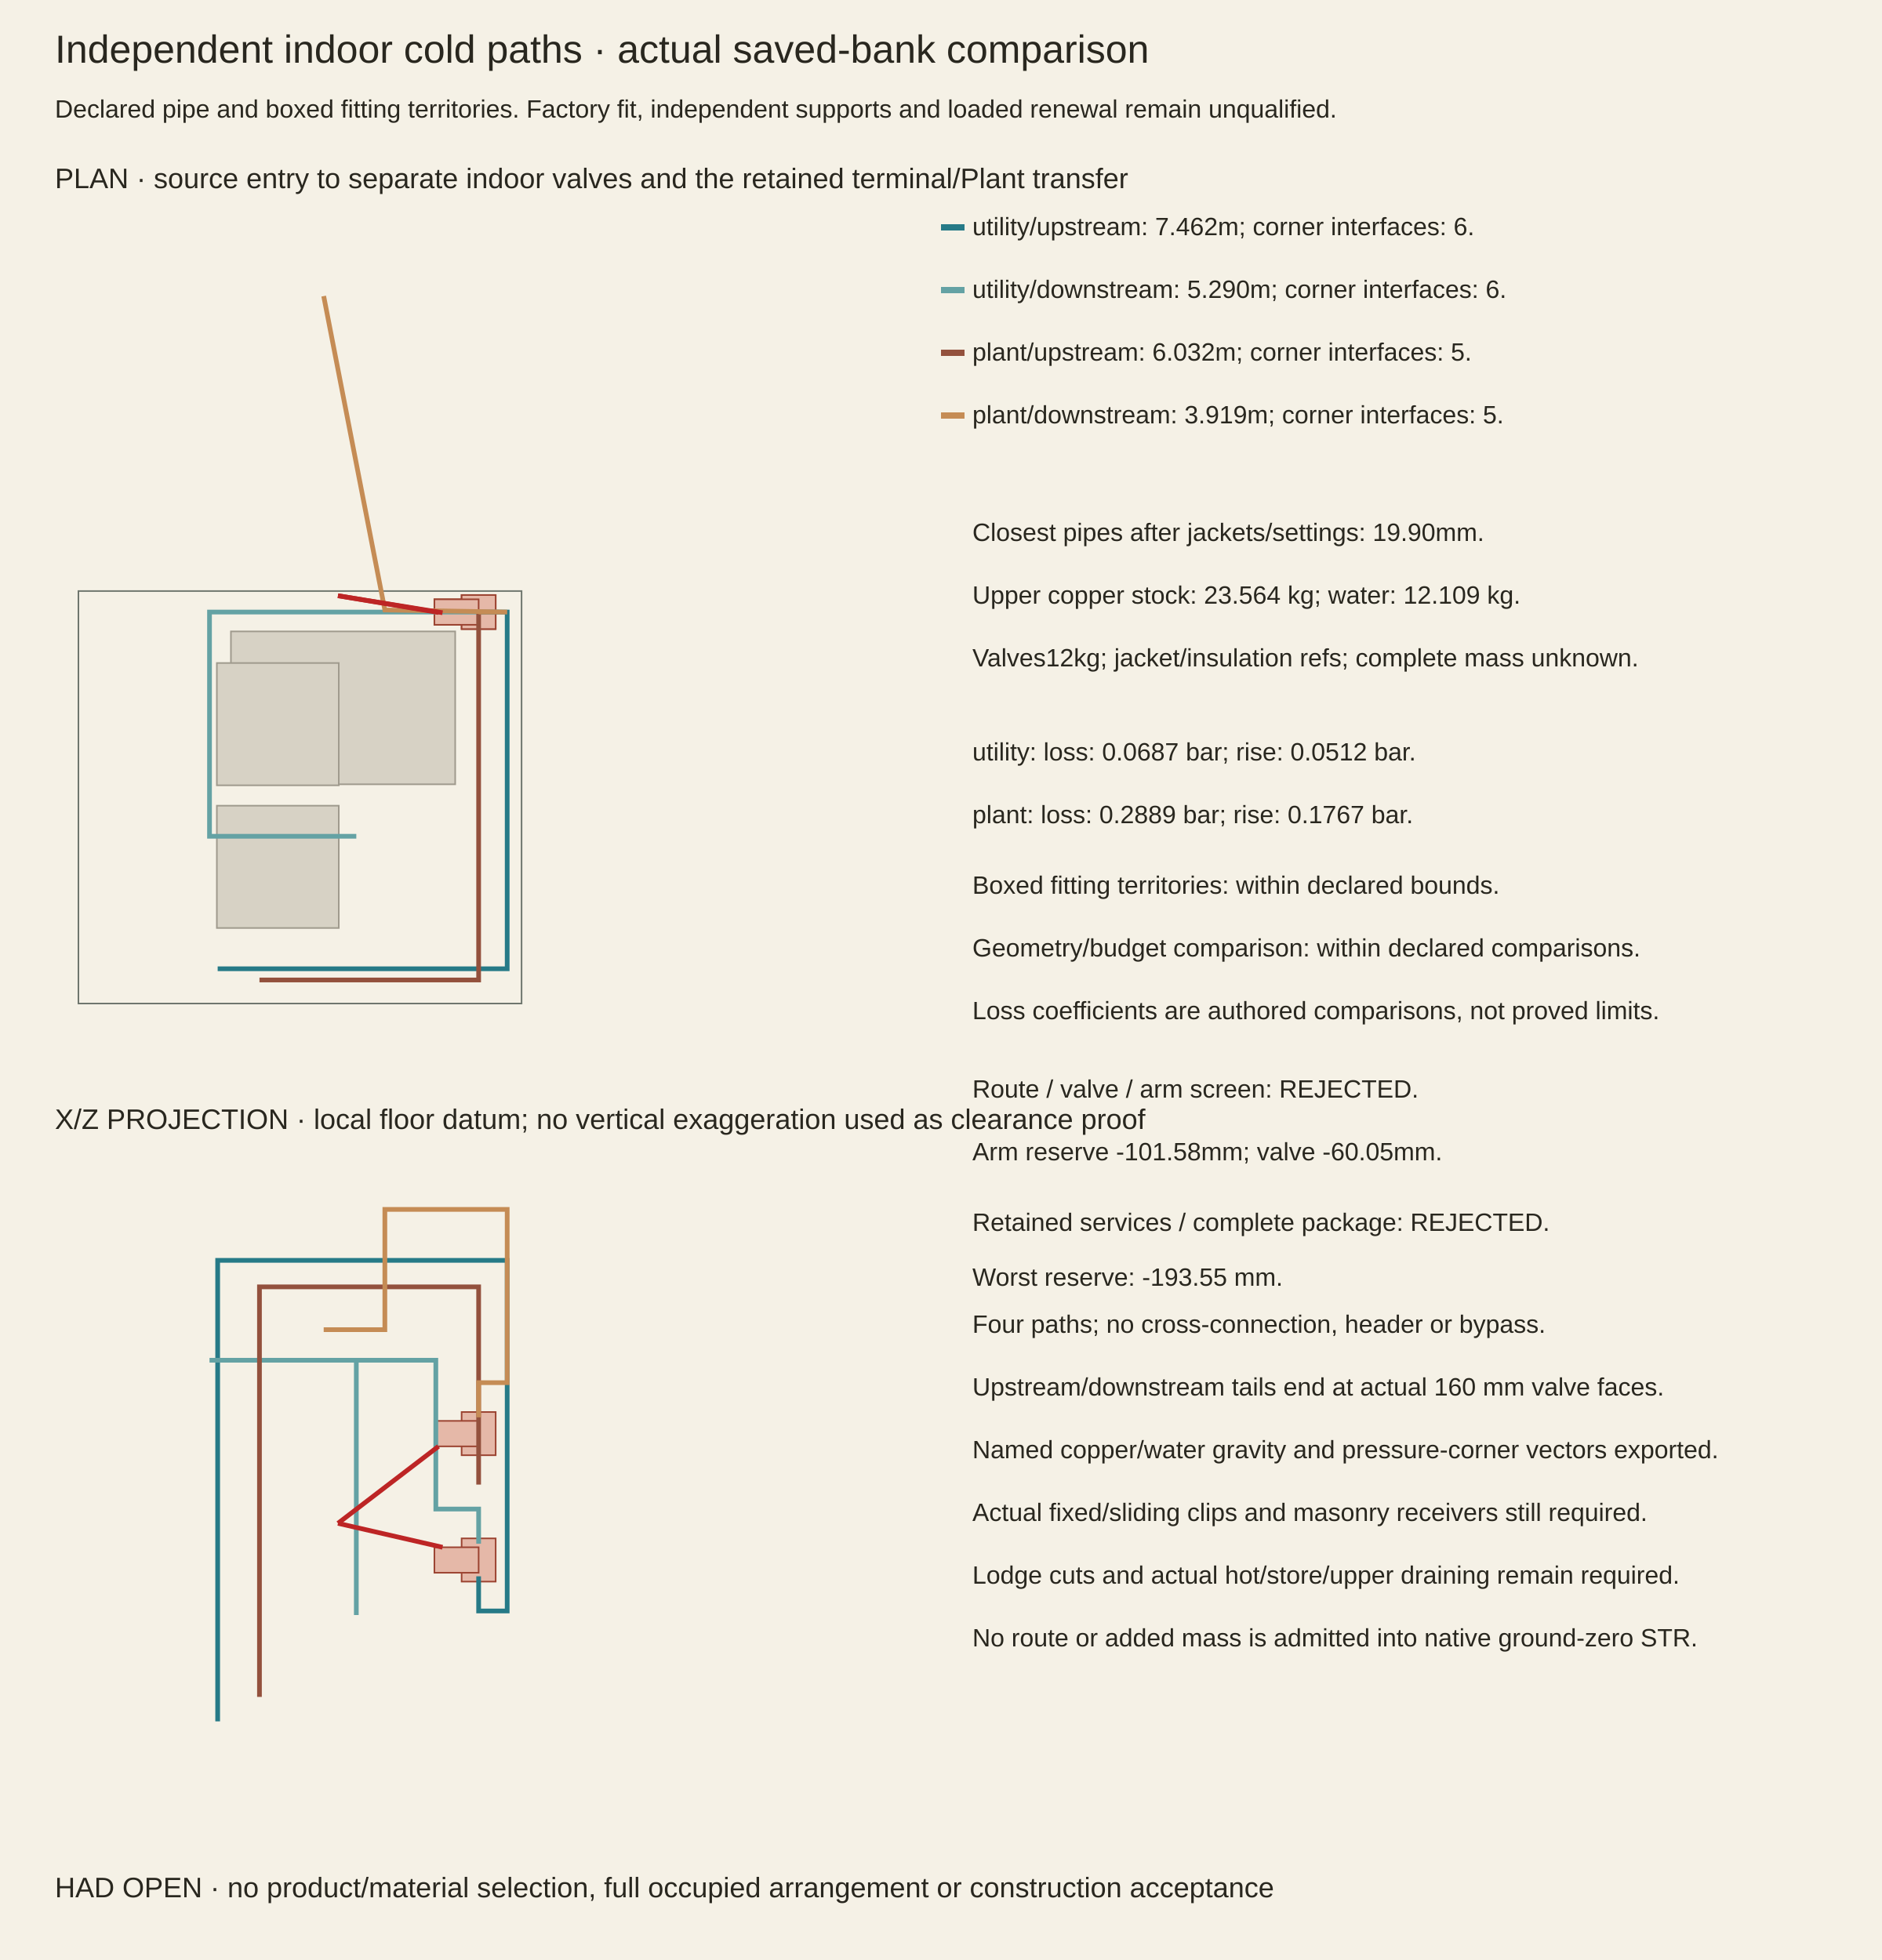
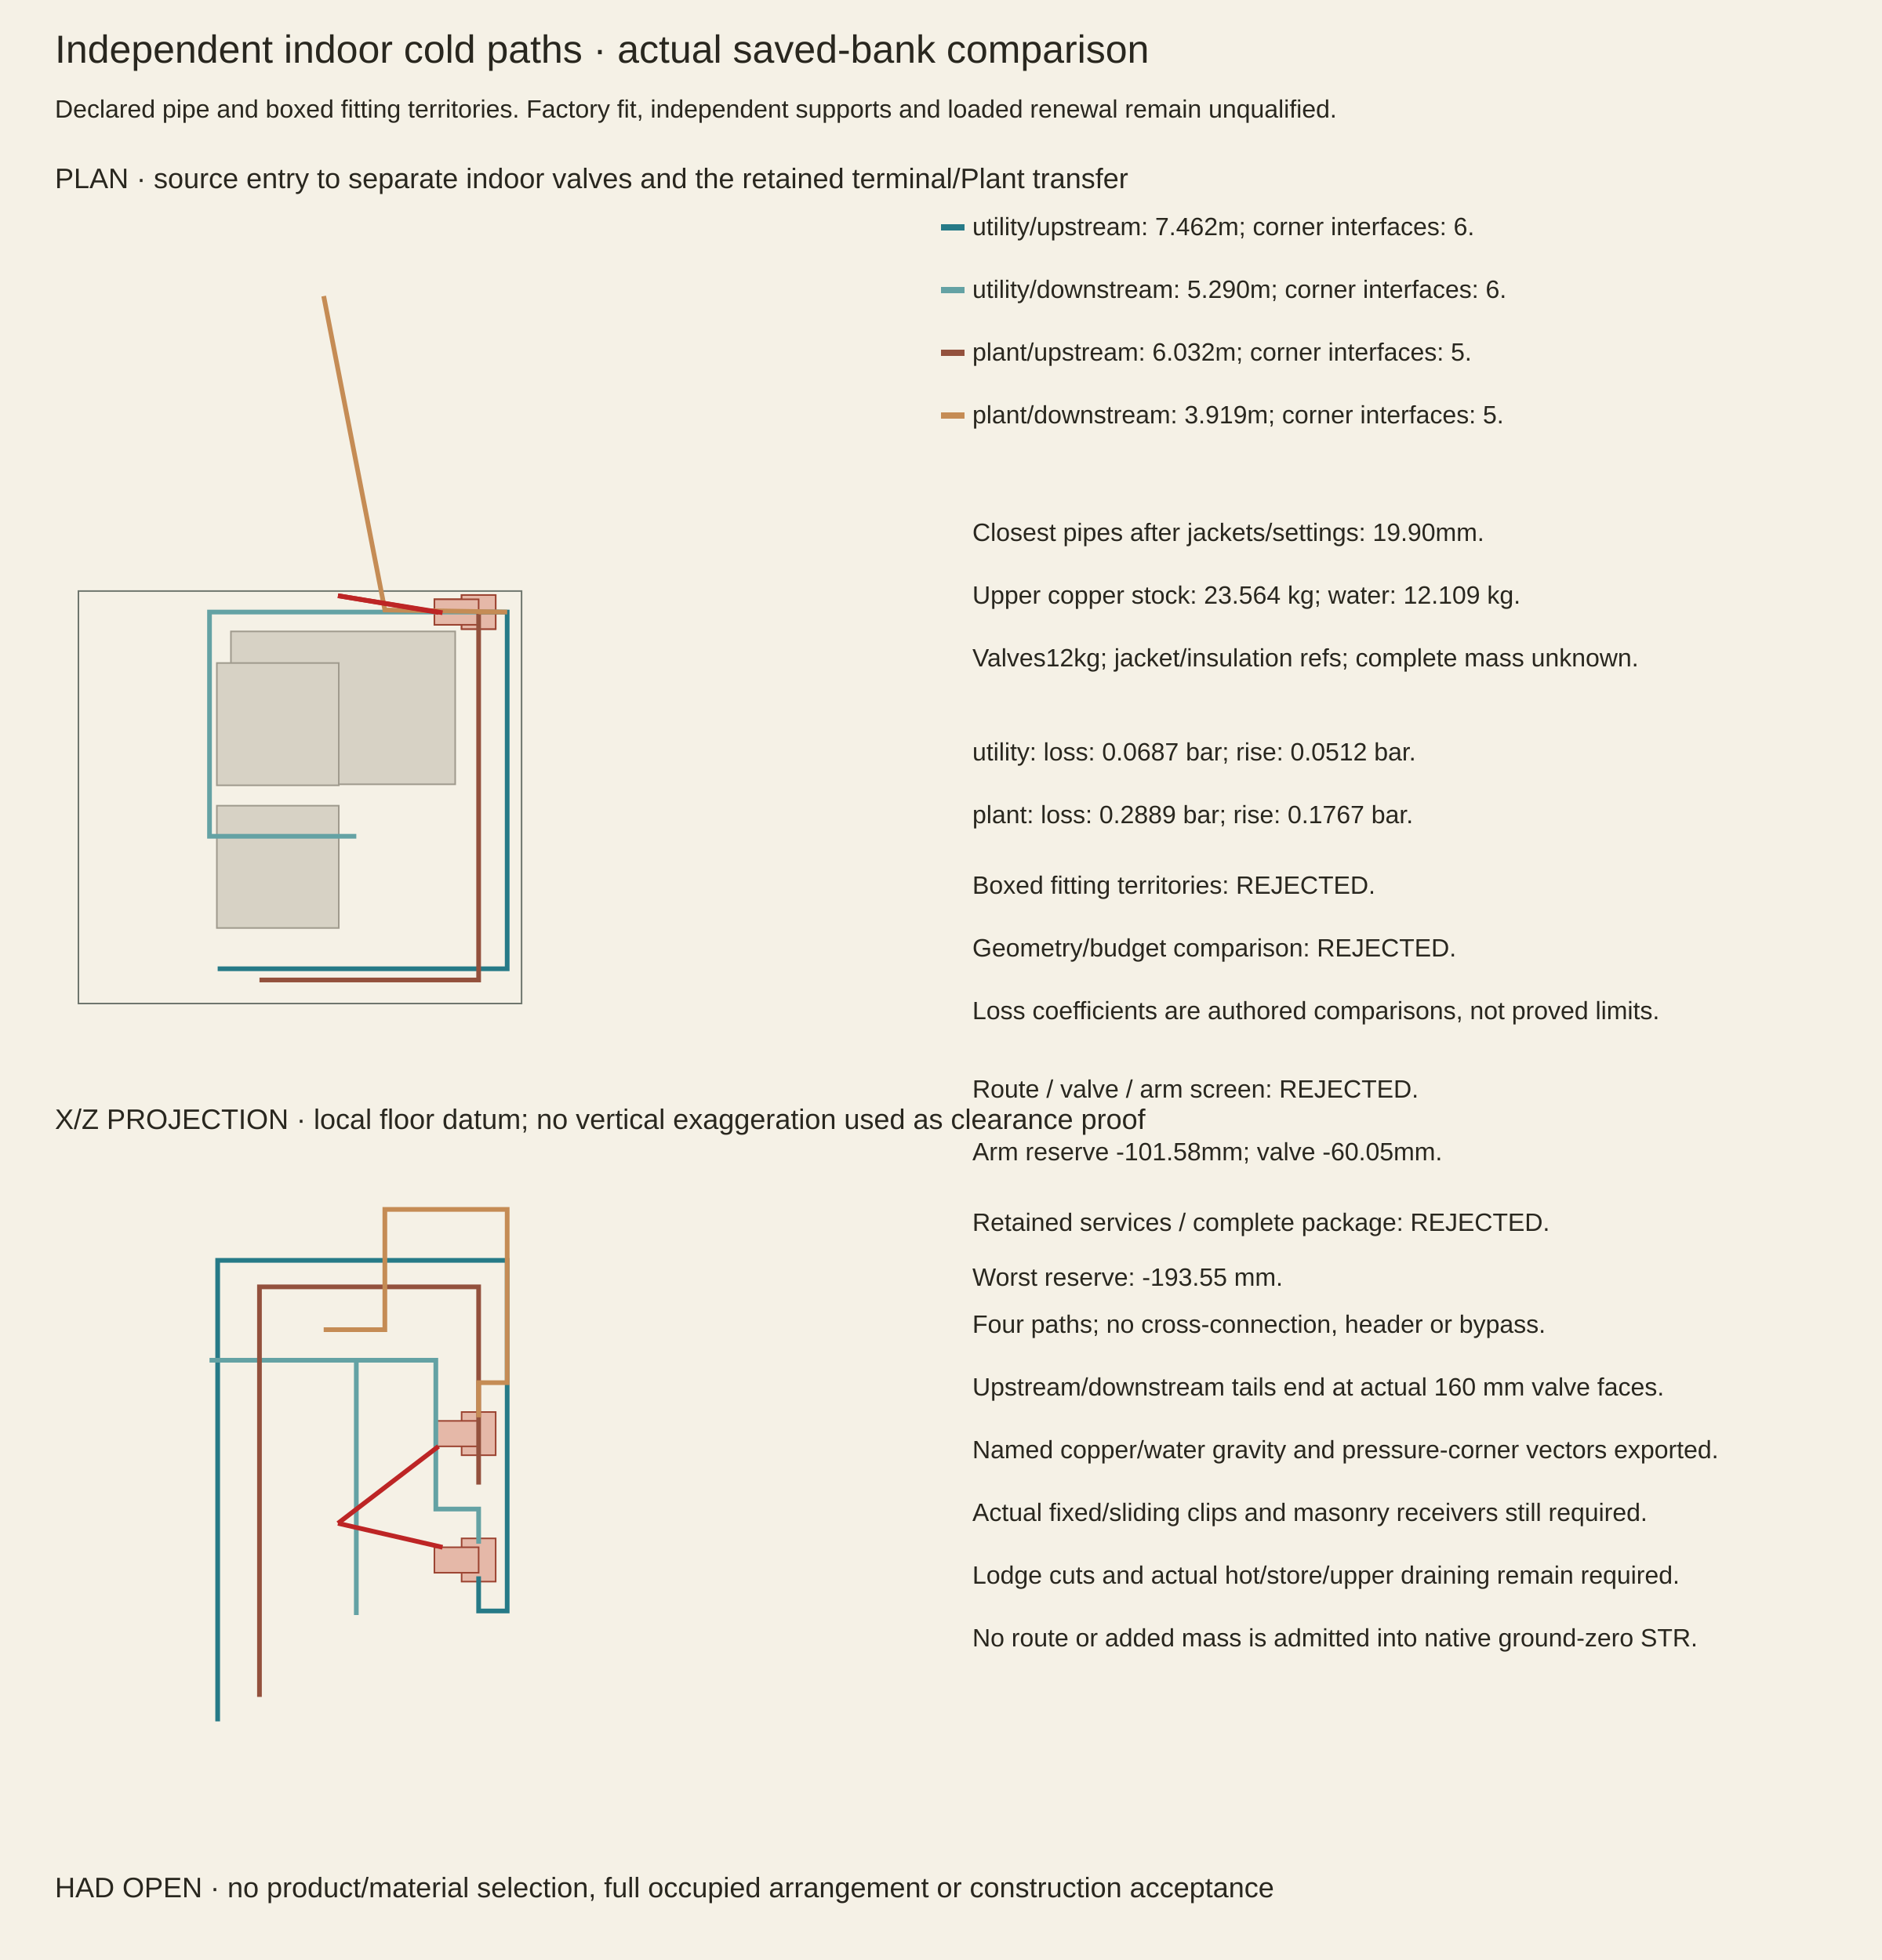
<svg xmlns="http://www.w3.org/2000/svg" width="1200" height="1250" viewBox="0 0 1200 1250">
  <rect width="1200" height="1250" fill="#f5f1e6" />
  <g font-family="Arial,sans-serif" fill="#29271f">
    <text x="35" y="40" font-size="25">Independent indoor cold paths · actual saved-bank comparison</text>
    <text x="35" y="75" font-size="16">Declared pipe and boxed fitting territories. Factory fit, independent supports and loaded renewal remain unqualified.</text>
    <text x="35" y="120" font-size="18">PLAN · source entry to separate indoor valves and the retained terminal/Plant transfer</text>
    <rect x="50" y="376.945" width="282.555" height="263.055" fill="none" stroke="#6f766e" />
    <rect x="147.24" y="402.685" width="143" height="97.5" fill="#d7d2c5" stroke="#9f9a8d" />
    <rect x="138.27" y="422.835" width="77.74" height="78" fill="#d7d2c5" stroke="#9f9a8d" />
    <rect x="138.27" y="513.835" width="77.74" height="78" fill="#d7d2c5" stroke="#9f9a8d" />
    <rect x="294.335" y="379.48" width="21.71" height="21.71" fill="#e5b8a8" stroke="#9b4331" />
    <rect x="276.98" y="382.21" width="28.21" height="16.25" fill="#e5b8a8" stroke="#9b4331" />
    <rect x="294.335" y="379.48" width="21.71" height="21.71" fill="#e5b8a8" stroke="#9b4331" />
    <rect x="276.98" y="382.21" width="28.21" height="16.25" fill="#e5b8a8" stroke="#9b4331" />
    <polyline points="138.79,617.835 138.79,617.835 323.39,617.835 323.39,421.535 323.39,421.535 323.39,390.335 305.19,390.335 305.19,390.335" fill="none" stroke="#267a87" stroke-width="3" />
    <polyline points="305.19,390.335 305.19,390.335 277.89,390.335 277.89,390.335 133.59,390.335 133.59,533.335 227.19,533.335 227.19,533.335" fill="none" stroke="#64a2a4" stroke-width="3" />
    <polyline points="165.44,624.985 165.44,624.985 305.19,624.985 305.19,405.935 305.19,405.935 305.19,390.335 305.19,390.335" fill="none" stroke="#93513d" stroke-width="3" />
    <polyline points="305.19,390.335 305.19,390.335 323.39,390.335 323.39,390.335 245.39,389.035 245.39,389.035 206.39,188.835" fill="none" stroke="#c58c55" stroke-width="3" />
    <polyline points="215.49,379.935 282.18,390.76" fill="none" stroke="#bd2525" stroke-width="3" />
    <polyline points="215.49,379.935 279.58,390.619" fill="none" stroke="#bd2525" stroke-width="3" />
    <text x="35" y="720" font-size="18">X/Z PROJECTION · local floor datum; no vertical exaggeration used as clearance proof</text>
    <rect x="294.335" y="981.12" width="21.71" height="27.56" fill="#e5b8a8" stroke="#9b4331" />
    <rect x="276.98" y="986.775" width="28.21" height="16.25" fill="#e5b8a8" stroke="#9b4331" />
    <rect x="294.335" y="900.52" width="21.71" height="27.56" fill="#e5b8a8" stroke="#9b4331" />
    <rect x="276.98" y="906.175" width="28.21" height="16.25" fill="#e5b8a8" stroke="#9b4331" />
    <polyline points="138.79,1097.809 138.79,803.8 323.39,803.8 323.39,803.8 323.39,1027.4 323.39,1027.4 305.19,1027.4 305.19,1005.3" fill="none" stroke="#267a87" stroke-width="3" />
    <polyline points="305.19,984.5 305.19,962.4 277.89,962.4 277.89,867.5 133.59,867.5 133.59,867.5 227.19,867.5 227.19,1030" fill="none" stroke="#64a2a4" stroke-width="3" />
    <polyline points="165.44,1082.209 165.44,820.7 305.19,820.7 305.19,820.7 305.19,946.8 305.19,946.8 305.19,924.7" fill="none" stroke="#93513d" stroke-width="3" />
    <polyline points="305.19,903.9 305.19,881.8 323.39,881.8 323.39,771.3 245.39,771.3 245.39,848 206.39,848" fill="none" stroke="#c58c55" stroke-width="3" />
    <polyline points="215.49,971.5 282.18,986.786" fill="none" stroke="#bd2525" stroke-width="3" />
    <polyline points="215.49,971.5 279.58,922.42" fill="none" stroke="#bd2525" stroke-width="3" />
    <line x1="600" x2="615" y1="145" y2="145" stroke="#267a87" stroke-width="4" />
    <text x="620" y="150" font-size="16">utility/upstream: 7.462m; corner interfaces: 6.</text>
    <line x1="600" x2="615" y1="185" y2="185" stroke="#64a2a4" stroke-width="4" />
    <text x="620" y="190" font-size="16">utility/downstream: 5.290m; corner interfaces: 6.</text>
    <line x1="600" x2="615" y1="225" y2="225" stroke="#93513d" stroke-width="4" />
    <text x="620" y="230" font-size="16">plant/upstream: 6.032m; corner interfaces: 5.</text>
    <line x1="600" x2="615" y1="265" y2="265" stroke="#c58c55" stroke-width="4" />
    <text x="620" y="270" font-size="16">plant/downstream: 3.919m; corner interfaces: 5.</text>
    <text x="620" y="345" font-size="16">Closest pipes after jackets/settings: 19.90mm.</text>
    <text x="620" y="385" font-size="16">Upper copper stock: 23.564 kg; water: 12.109 kg.</text>
    <text x="620" y="425" font-size="16">Valves12kg; jacket/insulation refs; complete mass unknown.</text>
    <text x="620" y="485" font-size="16">utility: loss: 0.0687 bar; rise: 0.0512 bar.</text>
    <text x="620" y="525" font-size="16">plant: loss: 0.2889 bar; rise: 0.1767 bar.</text>
-     <text x="620" y="570" font-size="16">Boxed fitting territories: within declared bounds.</text>
-     <text x="620" y="610" font-size="16">Geometry/budget comparison: within declared comparisons.</text>
+     <text x="620" y="570" font-size="16">Boxed fitting territories: REJECTED.</text>
+     <text x="620" y="610" font-size="16">Geometry/budget comparison: REJECTED.</text>
    <text x="620" y="650" font-size="16">Loss coefficients are authored comparisons, not proved limits.</text>
    <text x="620" y="700" font-size="16">Route / valve / arm screen: REJECTED.</text>
    <text x="620" y="740" font-size="16">Arm reserve -101.58mm; valve -60.05mm.</text>
    <text x="620" y="785" font-size="16">Retained services / complete package: REJECTED.</text>
    <text x="620" y="820" font-size="16">Worst reserve: -193.55 mm.</text>
    <text x="620" y="850" font-size="16">Four paths; no cross-connection, header or bypass.</text>
    <text x="620" y="890" font-size="16">Upstream/downstream tails end at actual 160 mm valve faces.</text>
    <text x="620" y="930" font-size="16">Named copper/water gravity and pressure-corner vectors exported.</text>
    <text x="620" y="970" font-size="16">Actual fixed/sliding clips and masonry receivers still required.</text>
    <text x="620" y="1010" font-size="16">Lodge cuts and actual hot/store/upper draining remain required.</text>
    <text x="620" y="1050" font-size="16">No route or added mass is admitted into native ground-zero STR.</text>
    <text x="35" y="1210" font-size="18">HAD OPEN · no product/material selection, full occupied arrangement or construction acceptance</text>
  </g>
</svg>
